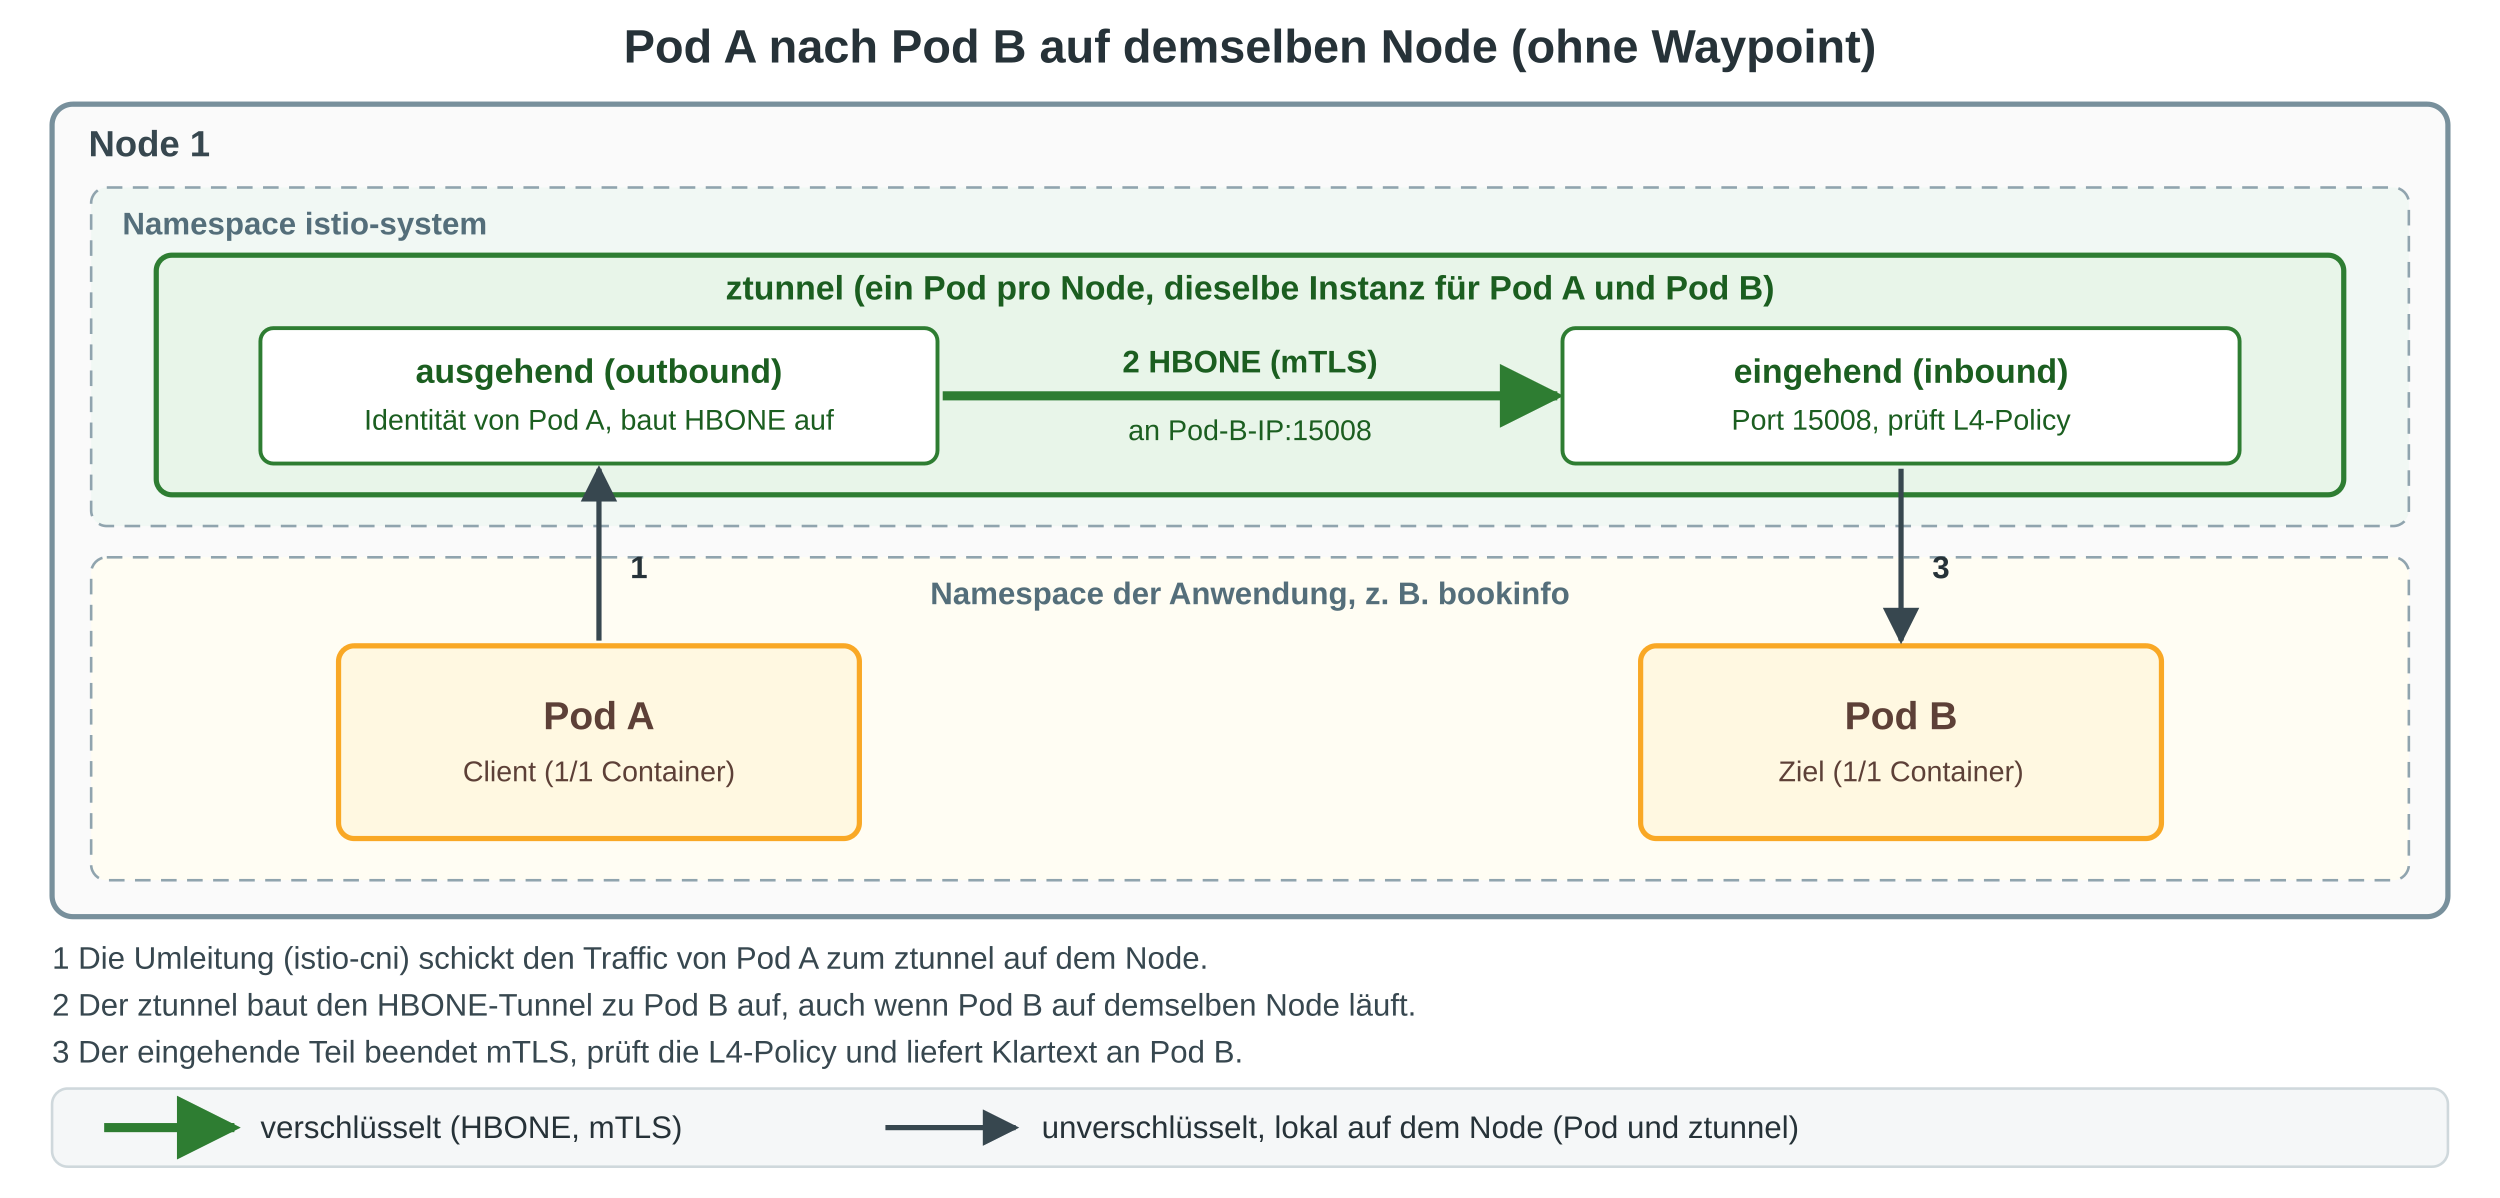
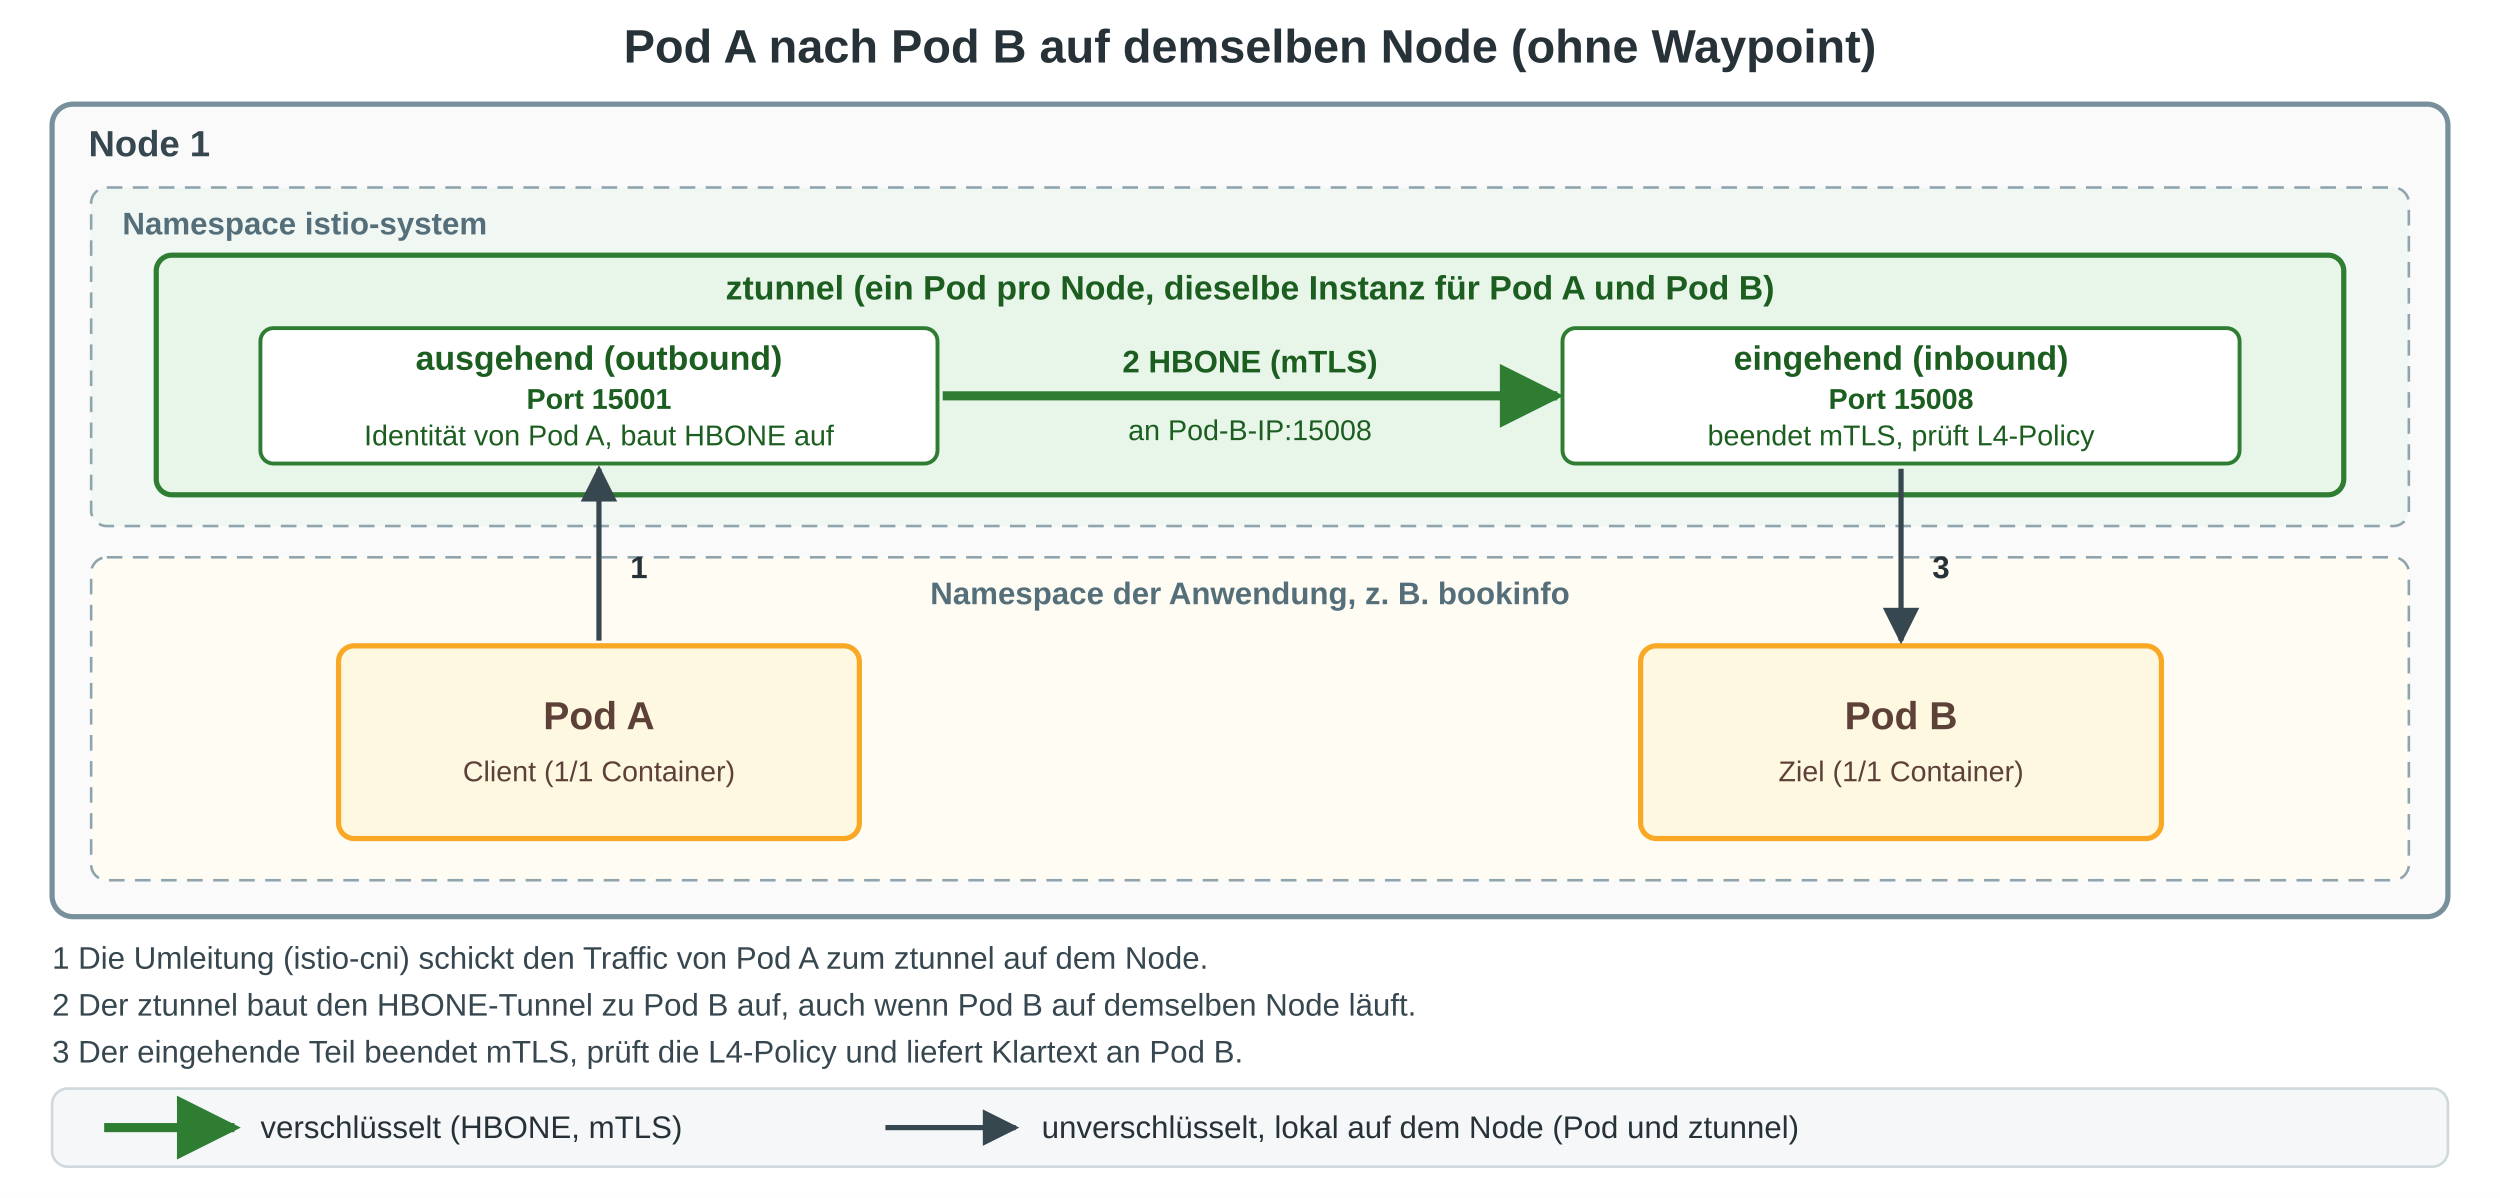
<svg xmlns="http://www.w3.org/2000/svg" viewBox="0 0 960 460" width="960" height="460" font-family="Arial, Helvetica, sans-serif">
  <defs>
    <marker id="a" viewBox="0 0 10 10" refX="9" refY="5" markerWidth="7" markerHeight="7" orient="auto-start-reverse">
      <path d="M0 0L10 5L0 10z" fill="#37474f" />
    </marker>
    <marker id="g" viewBox="0 0 10 10" refX="9" refY="5" markerWidth="7" markerHeight="7" orient="auto-start-reverse">
      <path d="M0 0L10 5L0 10z" fill="#2e7d32" />
    </marker>
  </defs>
  <rect width="960" height="460" fill="#ffffff" />
  <text x="480" y="24" text-anchor="middle" font-size="18" font-weight="bold" fill="#263238">Pod A nach Pod B auf demselben Node (ohne Waypoint)</text>
  <rect x="20" y="40" width="920" height="312" rx="8" fill="#fafafa" stroke="#78909c" stroke-width="2" />
  <text x="34" y="60" font-size="14" font-weight="bold" fill="#37474f">Node 1</text>
  <rect x="35" y="72" width="890" height="130" rx="6" fill="#f1f8f4" stroke="#90a4ae" stroke-dasharray="6 4" />
  <text x="47" y="90" font-size="12" font-weight="bold" fill="#546e7a">Namespace istio-system</text>
  <rect x="60" y="98" width="840" height="92" rx="6" fill="#e8f5e9" stroke="#2e7d32" stroke-width="2" />
  <text x="480" y="115" text-anchor="middle" font-size="13" font-weight="bold" fill="#1b5e20">ztunnel (ein Pod pro Node, dieselbe Instanz für Pod A und Pod B)</text>
  <rect x="100" y="126" width="260" height="52" rx="5" fill="#ffffff" stroke="#2e7d32" stroke-width="1.5" />
-   <text x="230" y="147" text-anchor="middle" font-size="13" font-weight="bold" fill="#1b5e20">ausgehend (outbound)</text>
-   <text x="230" y="165" text-anchor="middle" font-size="11" fill="#1b5e20">Identität von Pod A, baut HBONE auf</text>
+   <text x="230" y="142" text-anchor="middle" font-size="13" font-weight="bold" fill="#1b5e20">ausgehend (outbound)</text>
+   <text x="230" y="157" text-anchor="middle" font-size="11" font-weight="bold" fill="#1b5e20">Port 15001</text>
+   <text x="230" y="171" text-anchor="middle" font-size="11" fill="#1b5e20">Identität von Pod A, baut HBONE auf</text>
  <rect x="600" y="126" width="260" height="52" rx="5" fill="#ffffff" stroke="#2e7d32" stroke-width="1.5" />
-   <text x="730" y="147" text-anchor="middle" font-size="13" font-weight="bold" fill="#1b5e20">eingehend (inbound)</text>
-   <text x="730" y="165" text-anchor="middle" font-size="11" fill="#1b5e20">Port 15008, prüft L4-Policy</text>
+   <text x="730" y="142" text-anchor="middle" font-size="13" font-weight="bold" fill="#1b5e20">eingehend (inbound)</text>
+   <text x="730" y="157" text-anchor="middle" font-size="11" font-weight="bold" fill="#1b5e20">Port 15008</text>
+   <text x="730" y="171" text-anchor="middle" font-size="11" fill="#1b5e20">beendet mTLS, prüft L4-Policy</text>
  <rect x="35" y="214" width="890" height="124" rx="6" fill="#fffdf3" stroke="#90a4ae" stroke-dasharray="6 4" />
  <text x="480" y="232" text-anchor="middle" font-size="12" font-weight="bold" fill="#546e7a">Namespace der Anwendung, z. B. bookinfo</text>
  <rect x="130" y="248" width="200" height="74" rx="6" fill="#fff8e1" stroke="#f9a825" stroke-width="2" />
  <text x="230" y="280" text-anchor="middle" font-size="15" font-weight="bold" fill="#5d4037">Pod A</text>
  <text x="230" y="300" text-anchor="middle" font-size="11" fill="#5d4037">Client (1/1 Container)</text>
  <rect x="630" y="248" width="200" height="74" rx="6" fill="#fff8e1" stroke="#f9a825" stroke-width="2" />
  <text x="730" y="280" text-anchor="middle" font-size="15" font-weight="bold" fill="#5d4037">Pod B</text>
  <text x="730" y="300" text-anchor="middle" font-size="11" fill="#5d4037">Ziel (1/1 Container)</text>
  <line x1="230" y1="246" x2="230" y2="180" stroke="#37474f" stroke-width="2" marker-end="url(#a)" />
  <line x1="362" y1="152" x2="598" y2="152" stroke="#2e7d32" stroke-width="3.5" marker-end="url(#g)" />
  <line x1="730" y1="180" x2="730" y2="246" stroke="#37474f" stroke-width="2" marker-end="url(#a)" />
  <text x="242" y="222" font-size="12" font-weight="bold" fill="#263238">1</text>
  <text x="480" y="143" text-anchor="middle" font-size="12" font-weight="bold" fill="#1b5e20">2  HBONE (mTLS)</text>
  <text x="480" y="169" text-anchor="middle" font-size="11" fill="#1b5e20">an Pod-B-IP:15008</text>
  <text x="742" y="222" font-size="12" font-weight="bold" fill="#263238">3</text>
  <text x="20" y="372" font-size="12" fill="#37474f">1  Die Umleitung (istio-cni) schickt den Traffic von Pod A zum ztunnel auf dem Node.</text>
  <text x="20" y="390" font-size="12" fill="#37474f">2  Der ztunnel baut den HBONE-Tunnel zu Pod B auf, auch wenn Pod B auf demselben Node läuft.</text>
  <text x="20" y="408" font-size="12" fill="#37474f">3  Der eingehende Teil beendet mTLS, prüft die L4-Policy und liefert Klartext an Pod B.</text>
  <rect x="20" y="418" width="920" height="30" rx="6" fill="#f5f7f8" stroke="#cfd8dc" />
  <line x1="40" y1="433" x2="90" y2="433" stroke="#2e7d32" stroke-width="3.5" marker-end="url(#g)" />
  <text x="100" y="437" font-size="12" fill="#263238">verschlüsselt (HBONE, mTLS)</text>
  <line x1="340" y1="433" x2="390" y2="433" stroke="#37474f" stroke-width="2" marker-end="url(#a)" />
  <text x="400" y="437" font-size="12" fill="#263238">unverschlüsselt, lokal auf dem Node (Pod und ztunnel)</text>
</svg>
